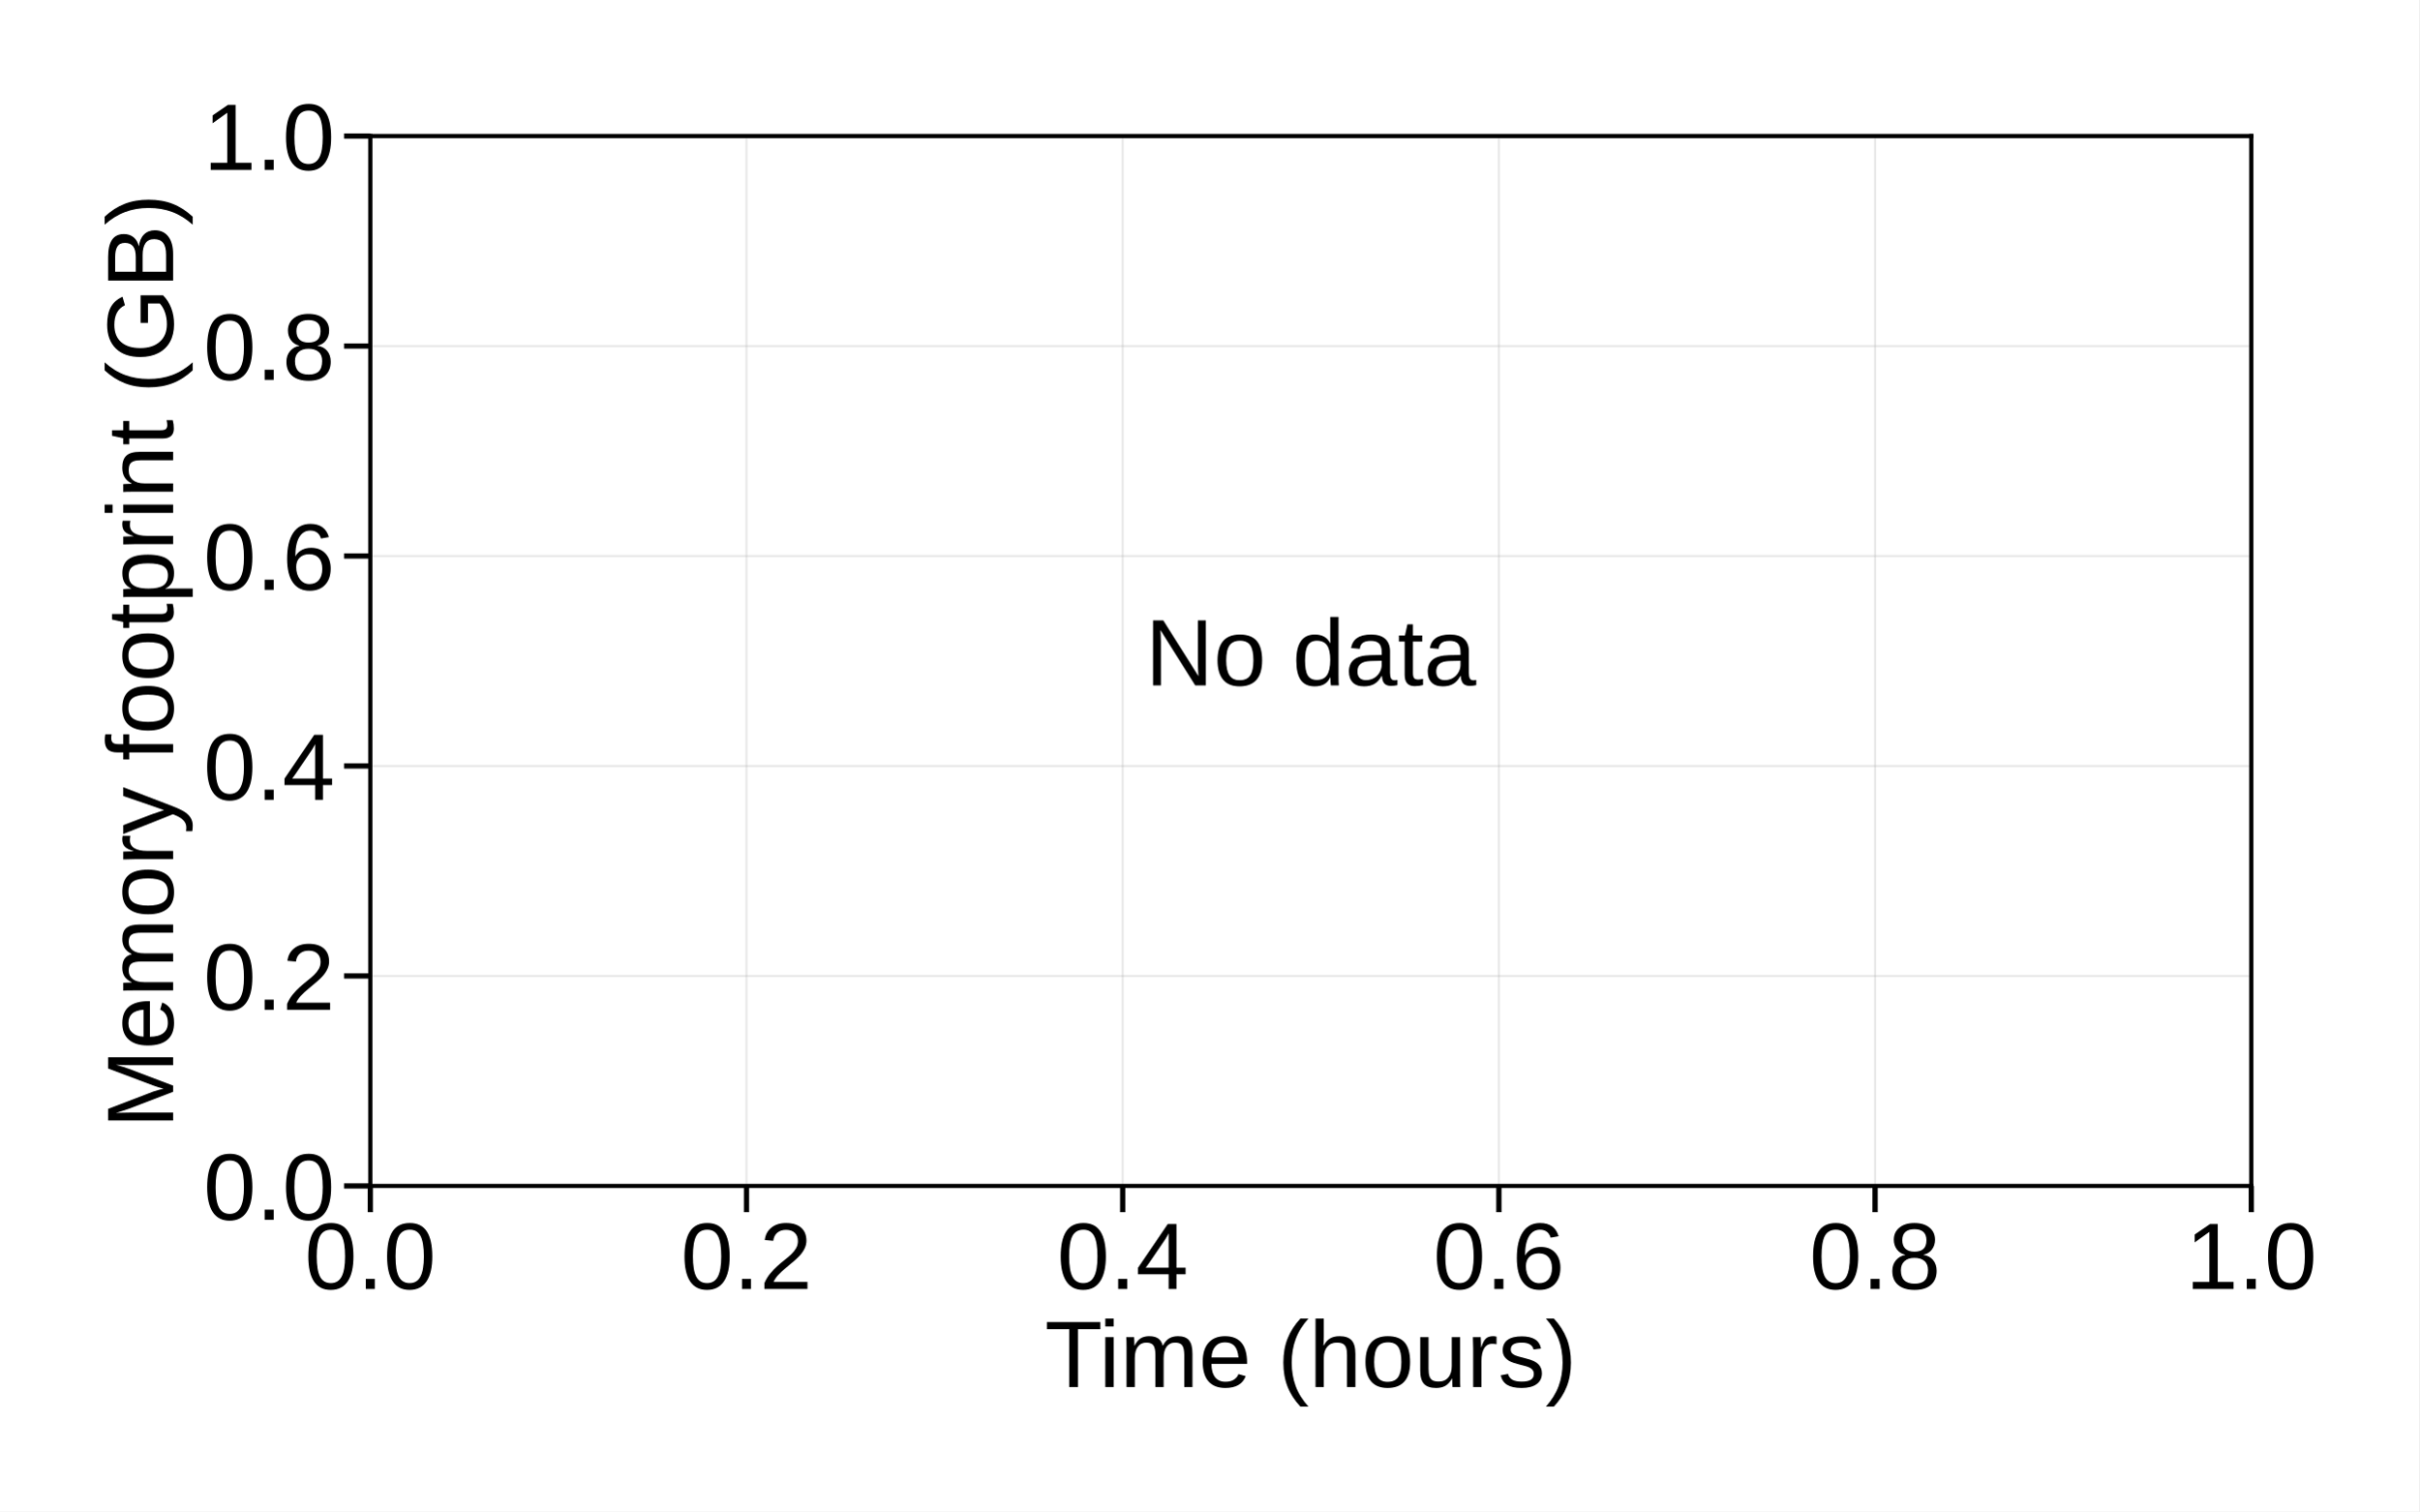
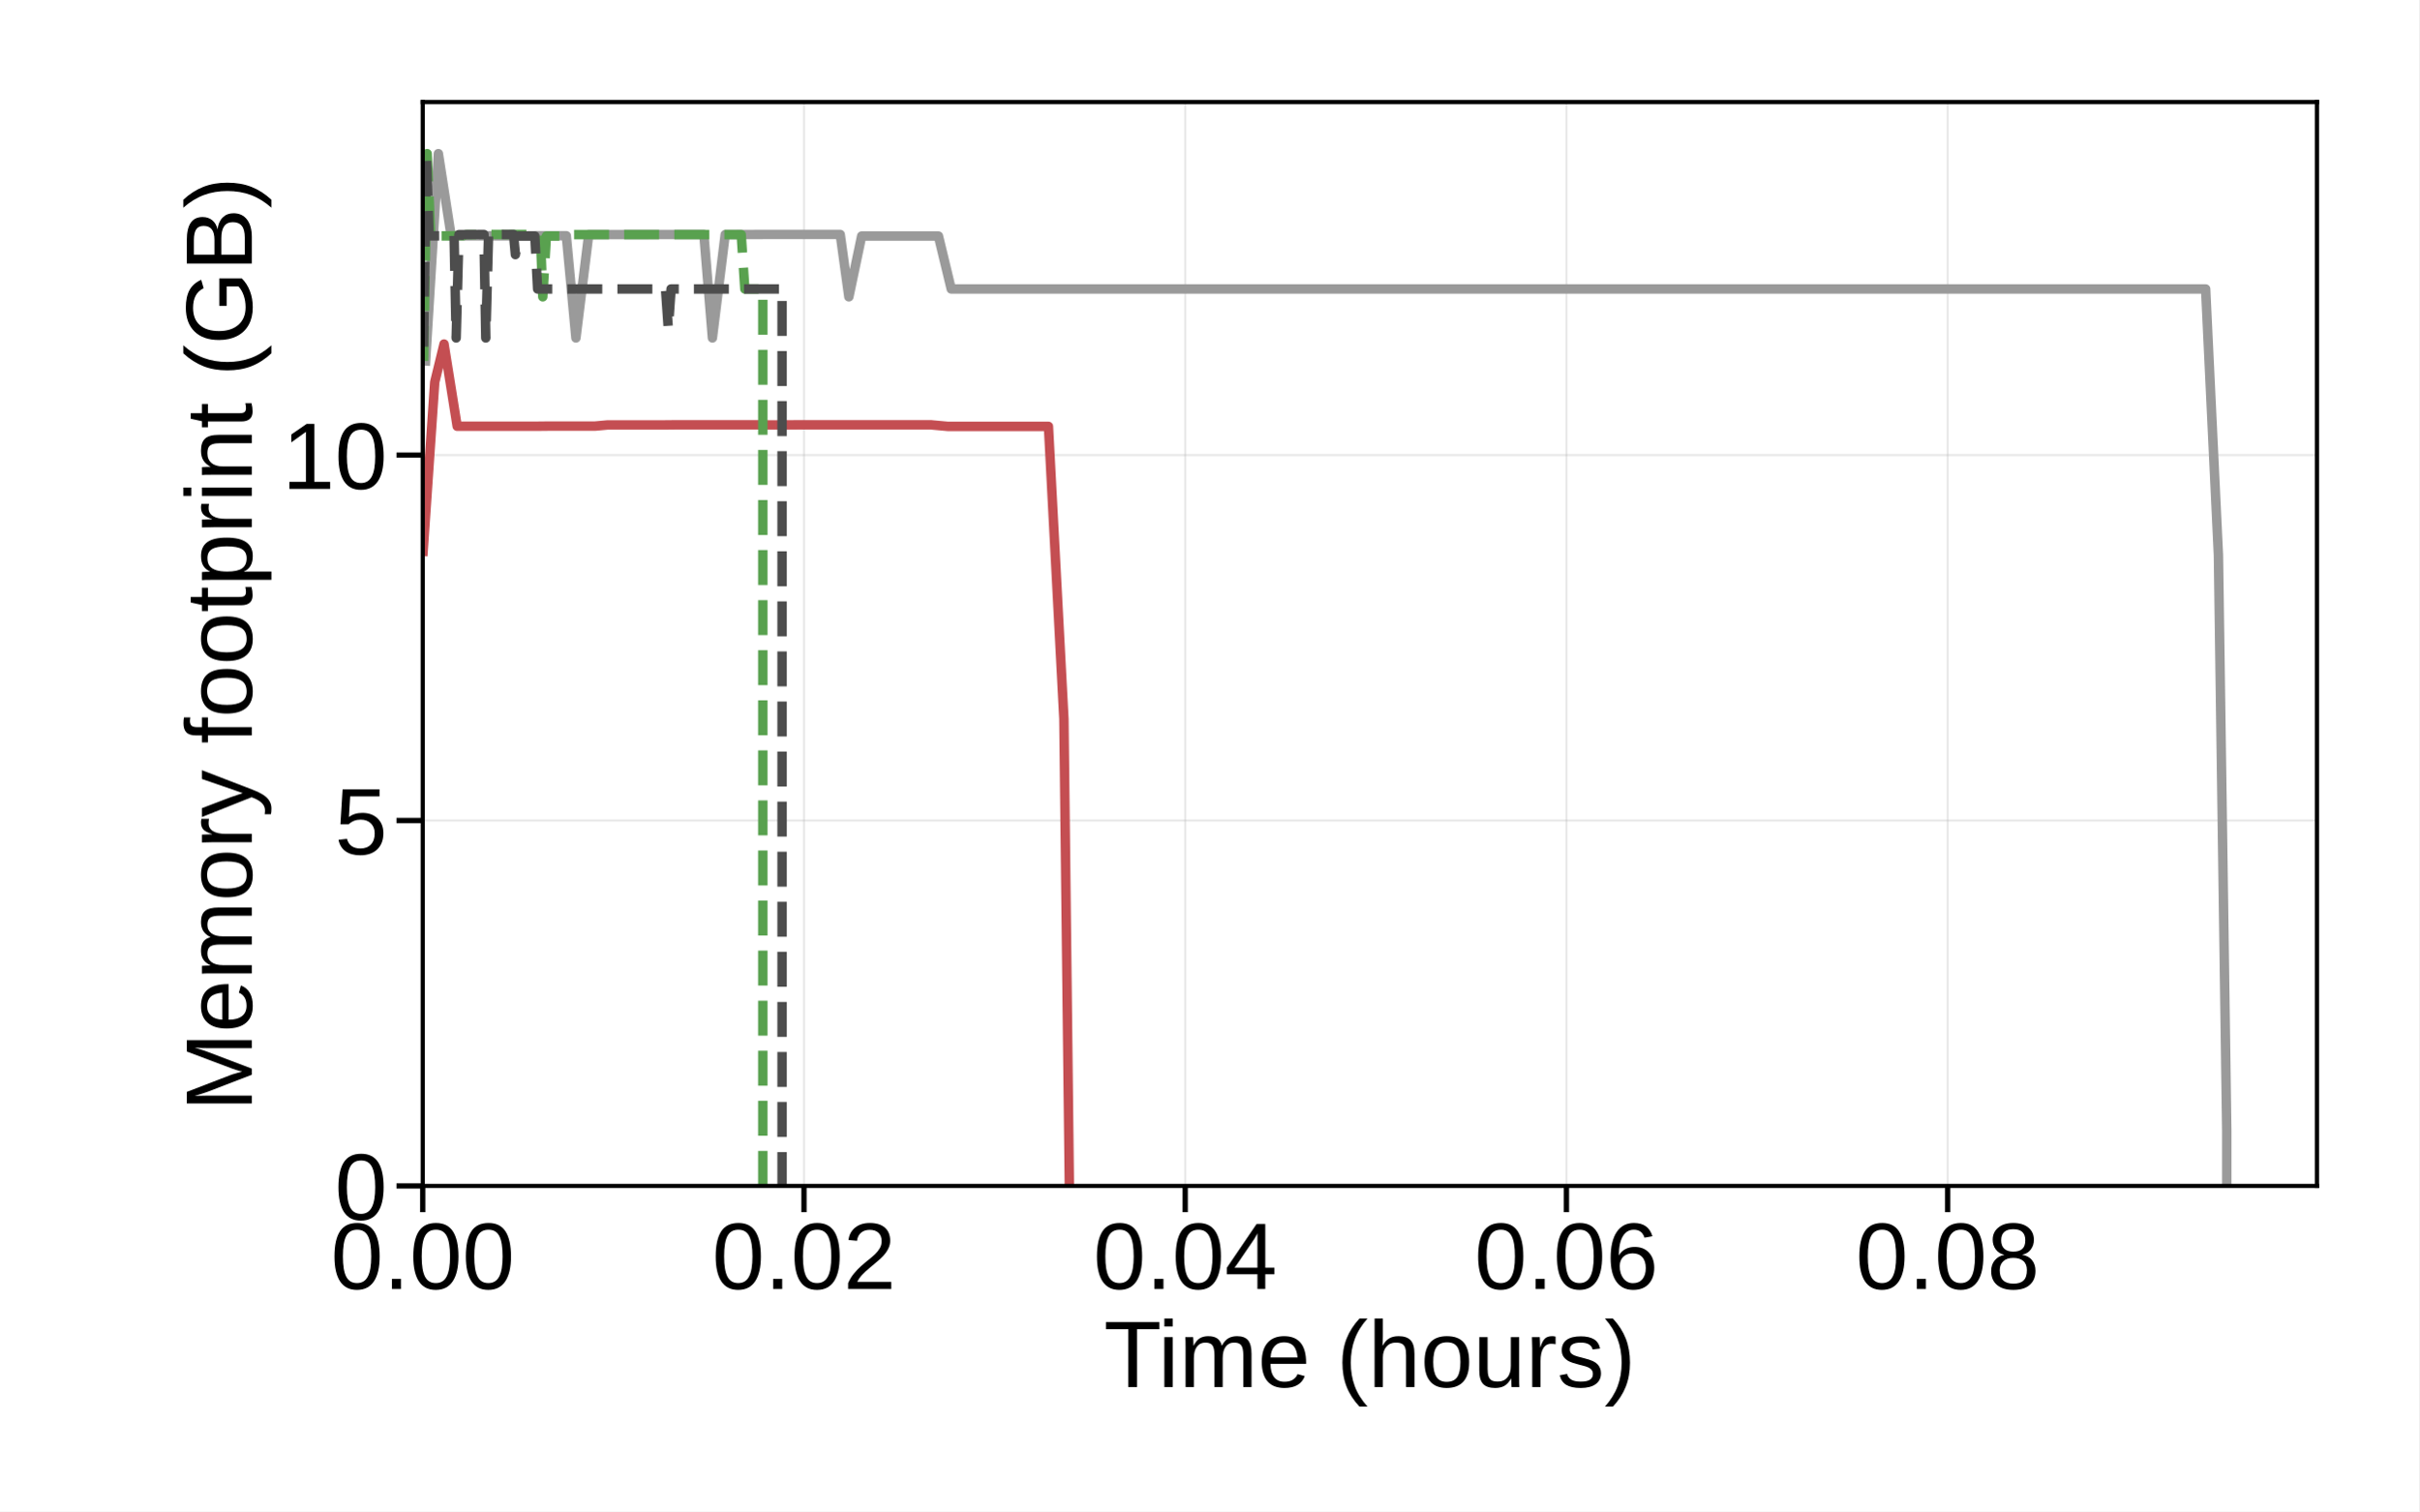
<svg xmlns="http://www.w3.org/2000/svg" xmlns:xlink="http://www.w3.org/1999/xlink" width="921.6pt" height="576pt" viewBox="0 0 921.6 576" version="1.1">
  <defs>
    <style type="text/css">*{stroke-linejoin: round; stroke-linecap: butt}</style>
  </defs>
  <g id="figure_1">
    <g id="patch_1">
      <path d="M 0 576  L 921.6 576  L 921.6 0  L 0 0  z " style="fill: #ffffff" />
    </g>
    <g id="axes_1">
      <g id="patch_2">
-         <path d="M 141.07 451.94  L 857.7 451.94  L 857.7 51.84  L 141.07 51.84  z " style="fill: #ffffff" />
+         <path d="M 161.05 451.94  L 882.72 451.94  L 882.72 38.88  L 161.05 38.88  z " style="fill: #ffffff" />
      </g>
      <g id="matplotlib.axis_1">
        <g id="xtick_1">
          <g id="line2d_1">
-             <path d="M 141.07 451.94  L 141.07 51.84  " clip-path="url(#p3942d4fbcd)" style="fill: none; stroke: #b0b0b0; stroke-opacity: 0.3; stroke-width: 0.8; stroke-linecap: square" />
+             <path d="M 161.05 451.94  L 161.05 38.88  " clip-path="url(#p73cd359623)" style="fill: none; stroke: #b0b0b0; stroke-opacity: 0.3; stroke-width: 0.8; stroke-linecap: square" />
          </g>
          <g id="line2d_2">
            <defs>
-               <path id="macdeb8b4c8" d="M 0 0  L 0 10  " style="stroke: #000000; stroke-width: 2" />
+               <path id="m8c063cbce6" d="M 0 0  L 0 10  " style="stroke: #000000; stroke-width: 2" />
            </defs>
            <g>
-               <use xlink:href="#macdeb8b4c8" x="141.07" y="451.94" style="stroke: #000000; stroke-width: 2" />
+               <use xlink:href="#m8c063cbce6" x="161.05" y="451.94" style="stroke: #000000; stroke-width: 2" />
            </g>
          </g>
          <g id="text_1">
-             <text style="font-size: 36px; font-family: 'Arial', 'DejaVu Sans', 'Liberation Sans', sans-serif; text-anchor: middle" x="141.07" y="491.208" transform="rotate(-0 141.07 491.2081)">0.0</text>
+             <text style="font-size: 36px; font-family: 'Arial', 'DejaVu Sans', 'Liberation Sans', sans-serif; text-anchor: middle" x="161.05" y="491.208" transform="rotate(-0 161.05 491.2081)">0.00</text>
          </g>
        </g>
        <g id="xtick_2">
          <g id="line2d_3">
-             <path d="M 284.396 451.94  L 284.396 51.84  " clip-path="url(#p3942d4fbcd)" style="fill: none; stroke: #b0b0b0; stroke-opacity: 0.3; stroke-width: 0.8; stroke-linecap: square" />
+             <path d="M 306.295 451.94  L 306.295 38.88  " clip-path="url(#p73cd359623)" style="fill: none; stroke: #b0b0b0; stroke-opacity: 0.3; stroke-width: 0.8; stroke-linecap: square" />
          </g>
          <g id="line2d_4">
            <g>
-               <use xlink:href="#macdeb8b4c8" x="284.396" y="451.94" style="stroke: #000000; stroke-width: 2" />
+               <use xlink:href="#m8c063cbce6" x="306.295" y="451.94" style="stroke: #000000; stroke-width: 2" />
            </g>
          </g>
          <g id="text_2">
-             <text style="font-size: 36px; font-family: 'Arial', 'DejaVu Sans', 'Liberation Sans', sans-serif; text-anchor: middle" x="284.396" y="491.208" transform="rotate(-0 284.396 491.2081)">0.2</text>
+             <text style="font-size: 36px; font-family: 'Arial', 'DejaVu Sans', 'Liberation Sans', sans-serif; text-anchor: middle" x="306.295" y="491.208" transform="rotate(-0 306.295 491.2081)">0.02</text>
          </g>
        </g>
        <g id="xtick_3">
          <g id="line2d_5">
-             <path d="M 427.722 451.94  L 427.722 51.84  " clip-path="url(#p3942d4fbcd)" style="fill: none; stroke: #b0b0b0; stroke-opacity: 0.3; stroke-width: 0.8; stroke-linecap: square" />
+             <path d="M 451.54 451.94  L 451.54 38.88  " clip-path="url(#p73cd359623)" style="fill: none; stroke: #b0b0b0; stroke-opacity: 0.3; stroke-width: 0.8; stroke-linecap: square" />
          </g>
          <g id="line2d_6">
            <g>
-               <use xlink:href="#macdeb8b4c8" x="427.722" y="451.94" style="stroke: #000000; stroke-width: 2" />
+               <use xlink:href="#m8c063cbce6" x="451.54" y="451.94" style="stroke: #000000; stroke-width: 2" />
            </g>
          </g>
          <g id="text_3">
-             <text style="font-size: 36px; font-family: 'Arial', 'DejaVu Sans', 'Liberation Sans', sans-serif; text-anchor: middle" x="427.722" y="491.208" transform="rotate(-0 427.722 491.2081)">0.4</text>
+             <text style="font-size: 36px; font-family: 'Arial', 'DejaVu Sans', 'Liberation Sans', sans-serif; text-anchor: middle" x="451.54" y="491.208" transform="rotate(-0 451.5399 491.2081)">0.04</text>
          </g>
        </g>
        <g id="xtick_4">
          <g id="line2d_7">
-             <path d="M 571.048 451.94  L 571.048 51.84  " clip-path="url(#p3942d4fbcd)" style="fill: none; stroke: #b0b0b0; stroke-opacity: 0.3; stroke-width: 0.8; stroke-linecap: square" />
+             <path d="M 596.785 451.94  L 596.785 38.88  " clip-path="url(#p73cd359623)" style="fill: none; stroke: #b0b0b0; stroke-opacity: 0.3; stroke-width: 0.8; stroke-linecap: square" />
          </g>
          <g id="line2d_8">
            <g>
-               <use xlink:href="#macdeb8b4c8" x="571.048" y="451.94" style="stroke: #000000; stroke-width: 2" />
+               <use xlink:href="#m8c063cbce6" x="596.785" y="451.94" style="stroke: #000000; stroke-width: 2" />
            </g>
          </g>
          <g id="text_4">
-             <text style="font-size: 36px; font-family: 'Arial', 'DejaVu Sans', 'Liberation Sans', sans-serif; text-anchor: middle" x="571.048" y="491.208" transform="rotate(-0 571.048 491.2081)">0.6</text>
+             <text style="font-size: 36px; font-family: 'Arial', 'DejaVu Sans', 'Liberation Sans', sans-serif; text-anchor: middle" x="596.785" y="491.208" transform="rotate(-0 596.7849 491.2081)">0.06</text>
          </g>
        </g>
        <g id="xtick_5">
          <g id="line2d_9">
-             <path d="M 714.374 451.94  L 714.374 51.84  " clip-path="url(#p3942d4fbcd)" style="fill: none; stroke: #b0b0b0; stroke-opacity: 0.3; stroke-width: 0.8; stroke-linecap: square" />
+             <path d="M 742.03 451.94  L 742.03 38.88  " clip-path="url(#p73cd359623)" style="fill: none; stroke: #b0b0b0; stroke-opacity: 0.3; stroke-width: 0.8; stroke-linecap: square" />
          </g>
          <g id="line2d_10">
            <g>
-               <use xlink:href="#macdeb8b4c8" x="714.374" y="451.94" style="stroke: #000000; stroke-width: 2" />
+               <use xlink:href="#m8c063cbce6" x="742.03" y="451.94" style="stroke: #000000; stroke-width: 2" />
            </g>
          </g>
          <g id="text_5">
-             <text style="font-size: 36px; font-family: 'Arial', 'DejaVu Sans', 'Liberation Sans', sans-serif; text-anchor: middle" x="714.374" y="491.208" transform="rotate(-0 714.374 491.2081)">0.8</text>
+             <text style="font-size: 36px; font-family: 'Arial', 'DejaVu Sans', 'Liberation Sans', sans-serif; text-anchor: middle" x="742.03" y="491.208" transform="rotate(-0 742.0298 491.2081)">0.08</text>
          </g>
        </g>
-         <g id="xtick_6">
-           <g id="line2d_11">
-             <path d="M 857.7 451.94  L 857.7 51.84  " clip-path="url(#p3942d4fbcd)" style="fill: none; stroke: #b0b0b0; stroke-opacity: 0.3; stroke-width: 0.8; stroke-linecap: square" />
-           </g>
-           <g id="line2d_12">
-             <g>
-               <use xlink:href="#macdeb8b4c8" x="857.7" y="451.94" style="stroke: #000000; stroke-width: 2" />
-             </g>
-           </g>
-           <g id="text_6">
-             <text style="font-size: 36px; font-family: 'Arial', 'DejaVu Sans', 'Liberation Sans', sans-serif; text-anchor: middle" x="857.7" y="491.208" transform="rotate(-0 857.7 491.2081)">1.0</text>
-           </g>
-         </g>
-         <g id="text_7">
-           <text style="font-size: 36px; font-family: 'Arial', 'DejaVu Sans', 'Liberation Sans', sans-serif; text-anchor: middle" x="499.385" y="528.57" transform="rotate(-0 499.385 528.57)">Time (hours)</text>
+         <g id="text_6">
+           <text style="font-size: 36px; font-family: 'Arial', 'DejaVu Sans', 'Liberation Sans', sans-serif; text-anchor: middle" x="521.885" y="528.57" transform="rotate(-0 521.885 528.57)">Time (hours)</text>
        </g>
      </g>
      <g id="matplotlib.axis_2">
        <g id="ytick_1">
+           <g id="line2d_11">
+             <path d="M 161.05 451.94  L 882.72 451.94  " clip-path="url(#p73cd359623)" style="fill: none; stroke: #b0b0b0; stroke-opacity: 0.3; stroke-width: 0.8; stroke-linecap: square" />
+           </g>
+           <g id="line2d_12">
+             <defs>
+               <path id="m8a2f9ceffc" d="M 0 0  L -10 0  " style="stroke: #000000; stroke-width: 2" />
+             </defs>
+             <g>
+               <use xlink:href="#m8a2f9ceffc" x="161.05" y="451.94" style="stroke: #000000; stroke-width: 2" />
+             </g>
+           </g>
+           <g id="text_7">
+             <text style="font-size: 36px; font-family: 'Arial', 'DejaVu Sans', 'Liberation Sans', sans-serif; text-anchor: end" x="147.55" y="464.824" transform="rotate(-0 147.55 464.8241)">0</text>
+           </g>
+         </g>
+         <g id="ytick_2">
          <g id="line2d_13">
-             <path d="M 141.07 451.94  L 857.7 451.94  " clip-path="url(#p3942d4fbcd)" style="fill: none; stroke: #b0b0b0; stroke-opacity: 0.3; stroke-width: 0.8; stroke-linecap: square" />
+             <path d="M 161.05 312.681  L 882.72 312.681  " clip-path="url(#p73cd359623)" style="fill: none; stroke: #b0b0b0; stroke-opacity: 0.3; stroke-width: 0.8; stroke-linecap: square" />
          </g>
          <g id="line2d_14">
-             <defs>
-               <path id="m5d49203724" d="M 0 0  L -10 0  " style="stroke: #000000; stroke-width: 2" />
-             </defs>
            <g>
-               <use xlink:href="#m5d49203724" x="141.07" y="451.94" style="stroke: #000000; stroke-width: 2" />
+               <use xlink:href="#m8a2f9ceffc" x="161.05" y="312.681" style="stroke: #000000; stroke-width: 2" />
            </g>
          </g>
          <g id="text_8">
-             <text style="font-size: 36px; font-family: 'Arial', 'DejaVu Sans', 'Liberation Sans', sans-serif; text-anchor: end" x="127.57" y="464.824" transform="rotate(-0 127.57 464.8241)">0.0</text>
+             <text style="font-size: 36px; font-family: 'Arial', 'DejaVu Sans', 'Liberation Sans', sans-serif; text-anchor: end" x="147.55" y="325.565" transform="rotate(-0 147.55 325.5654)">5</text>
          </g>
        </g>
-         <g id="ytick_2">
+         <g id="ytick_3">
          <g id="line2d_15">
-             <path d="M 141.07 371.92  L 857.7 371.92  " clip-path="url(#p3942d4fbcd)" style="fill: none; stroke: #b0b0b0; stroke-opacity: 0.3; stroke-width: 0.8; stroke-linecap: square" />
+             <path d="M 161.05 173.423  L 882.72 173.423  " clip-path="url(#p73cd359623)" style="fill: none; stroke: #b0b0b0; stroke-opacity: 0.3; stroke-width: 0.8; stroke-linecap: square" />
          </g>
          <g id="line2d_16">
            <g>
-               <use xlink:href="#m5d49203724" x="141.07" y="371.92" style="stroke: #000000; stroke-width: 2" />
+               <use xlink:href="#m8a2f9ceffc" x="161.05" y="173.423" style="stroke: #000000; stroke-width: 2" />
            </g>
          </g>
          <g id="text_9">
-             <text style="font-size: 36px; font-family: 'Arial', 'DejaVu Sans', 'Liberation Sans', sans-serif; text-anchor: end" x="127.57" y="384.804" transform="rotate(-0 127.57 384.8041)">0.2</text>
+             <text style="font-size: 36px; font-family: 'Arial', 'DejaVu Sans', 'Liberation Sans', sans-serif; text-anchor: end" x="147.55" y="186.307" transform="rotate(-0 147.55 186.3067)">10</text>
          </g>
        </g>
-         <g id="ytick_3">
-           <g id="line2d_17">
-             <path d="M 141.07 291.9  L 857.7 291.9  " clip-path="url(#p3942d4fbcd)" style="fill: none; stroke: #b0b0b0; stroke-opacity: 0.3; stroke-width: 0.8; stroke-linecap: square" />
-           </g>
-           <g id="line2d_18">
-             <g>
-               <use xlink:href="#m5d49203724" x="141.07" y="291.9" style="stroke: #000000; stroke-width: 2" />
-             </g>
-           </g>
-           <g id="text_10">
-             <text style="font-size: 36px; font-family: 'Arial', 'DejaVu Sans', 'Liberation Sans', sans-serif; text-anchor: end" x="127.57" y="304.784" transform="rotate(-0 127.57 304.7841)">0.4</text>
-           </g>
-         </g>
-         <g id="ytick_4">
-           <g id="line2d_19">
-             <path d="M 141.07 211.88  L 857.7 211.88  " clip-path="url(#p3942d4fbcd)" style="fill: none; stroke: #b0b0b0; stroke-opacity: 0.3; stroke-width: 0.8; stroke-linecap: square" />
-           </g>
-           <g id="line2d_20">
-             <g>
-               <use xlink:href="#m5d49203724" x="141.07" y="211.88" style="stroke: #000000; stroke-width: 2" />
-             </g>
-           </g>
-           <g id="text_11">
-             <text style="font-size: 36px; font-family: 'Arial', 'DejaVu Sans', 'Liberation Sans', sans-serif; text-anchor: end" x="127.57" y="224.764" transform="rotate(-0 127.57 224.7641)">0.6</text>
-           </g>
-         </g>
-         <g id="ytick_5">
-           <g id="line2d_21">
-             <path d="M 141.07 131.86  L 857.7 131.86  " clip-path="url(#p3942d4fbcd)" style="fill: none; stroke: #b0b0b0; stroke-opacity: 0.3; stroke-width: 0.8; stroke-linecap: square" />
-           </g>
-           <g id="line2d_22">
-             <g>
-               <use xlink:href="#m5d49203724" x="141.07" y="131.86" style="stroke: #000000; stroke-width: 2" />
-             </g>
-           </g>
-           <g id="text_12">
-             <text style="font-size: 36px; font-family: 'Arial', 'DejaVu Sans', 'Liberation Sans', sans-serif; text-anchor: end" x="127.57" y="144.744" transform="rotate(-0 127.57 144.7441)">0.8</text>
-           </g>
-         </g>
-         <g id="ytick_6">
-           <g id="line2d_23">
-             <path d="M 141.07 51.84  L 857.7 51.84  " clip-path="url(#p3942d4fbcd)" style="fill: none; stroke: #b0b0b0; stroke-opacity: 0.3; stroke-width: 0.8; stroke-linecap: square" />
-           </g>
-           <g id="line2d_24">
-             <g>
-               <use xlink:href="#m5d49203724" x="141.07" y="51.84" style="stroke: #000000; stroke-width: 2" />
-             </g>
-           </g>
-           <g id="text_13">
-             <text style="font-size: 36px; font-family: 'Arial', 'DejaVu Sans', 'Liberation Sans', sans-serif; text-anchor: end" x="127.57" y="64.724" transform="rotate(-0 127.57 64.72406)">1.0</text>
-           </g>
-         </g>
-         <g id="text_14">
-           <text style="font-size: 36px; font-family: 'Arial', 'DejaVu Sans', 'Liberation Sans', sans-serif; text-anchor: middle" x="65.953" y="251.89" transform="rotate(-90 65.95312 251.89)">Memory footprint (GB)</text>
+         <g id="text_10">
+           <text style="font-size: 36px; font-family: 'Arial', 'DejaVu Sans', 'Liberation Sans', sans-serif; text-anchor: middle" x="95.934" y="245.41" transform="rotate(-90 95.93438 245.41)">Memory footprint (GB)</text>
        </g>
      </g>
+       <g id="line2d_17">
+         <path d="M 161.188 210.078  L 165.612 145.617  L 169.159 131.092  L 174.169 162.426  L 178.888 162.426  L 182.433 162.426  L 185.977 162.426  L 190.108 162.426  L 194.826 162.426  L 199.547 162.426  L 204.266 162.426  L 209.277 162.371  L 213.703 162.371  L 218.713 162.371  L 223.138 162.371  L 226.678 162.371  L 231.407 161.936  L 237.293 161.936  L 237.607 161.936  L 242.616 161.936  L 248.215 161.936  L 252.346 161.936  L 257.646 161.882  L 262.656 161.882  L 268.542 161.882  L 273.551 161.882  L 278.271 161.882  L 283.578 161.882  L 288.589 161.882  L 293.422 161.936  L 298.434 161.936  L 304.321 161.882  L 304.636 161.882  L 310.521 161.882  L 311.085 161.882  L 316.972 161.882  L 317.285 161.882  L 323.168 161.882  L 323.481 161.882  L 329.366 161.882  L 329.677 161.882  L 335.558 161.882  L 336.458 161.882  L 342.344 161.882  L 342.657 161.882  L 348.542 161.882  L 348.854 161.882  L 354.737 161.882  L 355.175 161.936  L 361.061 162.48  L 362.256 162.48  L 368.142 162.48  L 368.455 162.48  L 374.339 162.48  L 374.944 162.48  L 380.828 162.48  L 381.139 162.48  L 387.024 162.48  L 387.337 162.48  L 393.231 162.48  L 393.543 162.48  L 399.437 162.48  L 405.323 273.943  L 407.397 451.94  L 407.397 451.94  " clip-path="url(#p73cd359623)" style="fill: none; stroke: #c44e52; stroke-width: 3.6; stroke-linecap: square" />
+       </g>
+       <g id="line2d_18">
+         <path d="M 162.131 137.535  L 167.002 58.55  L 171.875 89.883  L 215.743 89.828  L 219.404 128.777  L 224.279 89.393  L 268.151 89.339  L 271.405 128.777  L 276.278 89.393  L 290.864 89.339  L 320.109 89.339  L 323.395 113.111  L 328.267 89.937  L 357.517 89.937  L 362.391 110.114  L 840.305 110.114  L 845.18 211.556  L 848.355 431.044  L 848.355 451.94  L 848.355 451.94  " clip-path="url(#p73cd359623)" style="fill: none; stroke: #9a9a9a; stroke-width: 3.6; stroke-linecap: square" />
+       </g>
+       <g id="line2d_19">
+         <path d="M 161.355 137.535  L 162.727 58.55  L 164.1 89.883  L 165.472 89.883  L 166.845 89.883  L 168.218 89.883  L 169.591 89.883  L 170.965 89.883  L 172.338 89.828  L 173.71 89.828  L 175.083 89.828  L 176.457 89.828  L 177.487 89.393  L 178.86 89.393  L 180.233 89.393  L 181.607 89.393  L 182.98 89.339  L 184.354 89.339  L 185.728 89.339  L 187.1 89.339  L 188.473 89.339  L 189.846 89.339  L 191.219 89.339  L 192.135 89.393  L 193.508 89.393  L 194.881 89.339  L 196.244 89.339  L 197.617 89.339  L 198.991 89.339  L 200.364 89.339  L 201.736 89.339  L 203.109 89.339  L 204.483 89.339  L 205.856 89.339  L 206.781 113.111  L 208.154 89.937  L 209.528 89.937  L 210.901 89.937  L 212.274 89.937  L 213.647 89.937  L 215.021 89.937  L 216.394 89.937  L 217.767 89.393  L 219.14 89.393  L 220.513 89.393  L 221.886 89.393  L 223.259 89.393  L 224.631 89.393  L 226.004 89.393  L 227.375 89.393  L 228.847 89.393  L 230.219 89.393  L 231.592 89.393  L 232.965 89.393  L 234.339 89.393  L 235.712 89.393  L 237.084 89.393  L 238.456 89.393  L 239.829 89.393  L 241.201 89.393  L 242.572 89.393  L 243.945 89.393  L 245.317 89.393  L 246.69 89.393  L 248.063 89.393  L 249.436 89.393  L 250.808 89.393  L 252.181 89.393  L 253.553 89.393  L 254.926 89.393  L 256.299 89.393  L 257.672 89.393  L 259.044 89.393  L 260.417 89.393  L 261.79 89.393  L 263.162 89.393  L 264.535 89.393  L 265.908 89.393  L 267.282 89.393  L 268.654 89.393  L 270.027 89.393  L 271.399 89.393  L 272.771 89.393  L 274.144 89.393  L 275.516 89.393  L 276.888 89.393  L 278.261 89.393  L 279.633 89.393  L 281.006 89.393  L 282.379 89.393  L 283.752 110.114  L 285.124 110.114  L 286.498 110.114  L 287.87 110.114  L 289.243 110.114  L 290.616 110.114  L 290.616 451.94  " clip-path="url(#p73cd359623)" style="fill: none; stroke-dasharray: 13.32,5.76; stroke-dashoffset: 0; stroke: #59a14f; stroke-width: 3.6" />
+       </g>
+       <g id="line2d_20">
+         <path d="M 161.355 132.096  L 162.412 58.55  L 163.47 89.883  L 172.988 89.828  L 173.782 128.777  L 174.839 89.393  L 184.357 89.339  L 185.063 128.777  L 186.121 89.339  L 195.631 89.339  L 196.342 97.009  L 197.4 89.937  L 203.747 89.937  L 204.804 110.114  L 253.542 110.114  L 254.6 125.182  L 255.657 110.114  L 297.952 110.114  L 297.952 451.94  L 297.952 451.94  " clip-path="url(#p73cd359623)" style="fill: none; stroke-dasharray: 13.32,5.76; stroke-dashoffset: 0; stroke: #4d4d4d; stroke-width: 3.6" />
+       </g>
      <g id="patch_3">
-         <path d="M 141.07 451.94  L 141.07 51.84  " style="fill: none; stroke: #000000; stroke-width: 1.6; stroke-linejoin: miter; stroke-linecap: square" />
+         <path d="M 161.05 451.94  L 161.05 38.88  " style="fill: none; stroke: #000000; stroke-width: 1.6; stroke-linejoin: miter; stroke-linecap: square" />
      </g>
      <g id="patch_4">
-         <path d="M 857.7 451.94  L 857.7 51.84  " style="fill: none; stroke: #000000; stroke-width: 1.6; stroke-linejoin: miter; stroke-linecap: square" />
+         <path d="M 882.72 451.94  L 882.72 38.88  " style="fill: none; stroke: #000000; stroke-width: 1.6; stroke-linejoin: miter; stroke-linecap: square" />
      </g>
      <g id="patch_5">
-         <path d="M 141.07 451.94  L 857.7 451.94  " style="fill: none; stroke: #000000; stroke-width: 1.6; stroke-linejoin: miter; stroke-linecap: square" />
+         <path d="M 161.05 451.94  L 882.72 451.94  " style="fill: none; stroke: #000000; stroke-width: 1.6; stroke-linejoin: miter; stroke-linecap: square" />
      </g>
      <g id="patch_6">
-         <path d="M 141.07 51.84  L 857.7 51.84  " style="fill: none; stroke: #000000; stroke-width: 1.6; stroke-linejoin: miter; stroke-linecap: square" />
-       </g>
-       <g id="text_15">
-         <text style="font-size: 36px; font-family: 'Arial', 'DejaVu Sans', 'Liberation Sans', sans-serif; text-anchor: middle" x="499.385" y="261.197" transform="rotate(-0 499.385 261.1966)">No data</text>
+         <path d="M 161.05 38.88  L 882.72 38.88  " style="fill: none; stroke: #000000; stroke-width: 1.6; stroke-linejoin: miter; stroke-linecap: square" />
      </g>
    </g>
  </g>
  <defs>
-     <clipPath id="p3942d4fbcd">
-       <rect x="141.07" y="51.84" width="716.63" height="400.1" />
+     <clipPath id="p73cd359623">
+       <rect x="161.05" y="38.88" width="721.67" height="413.06" />
    </clipPath>
  </defs>
</svg>
